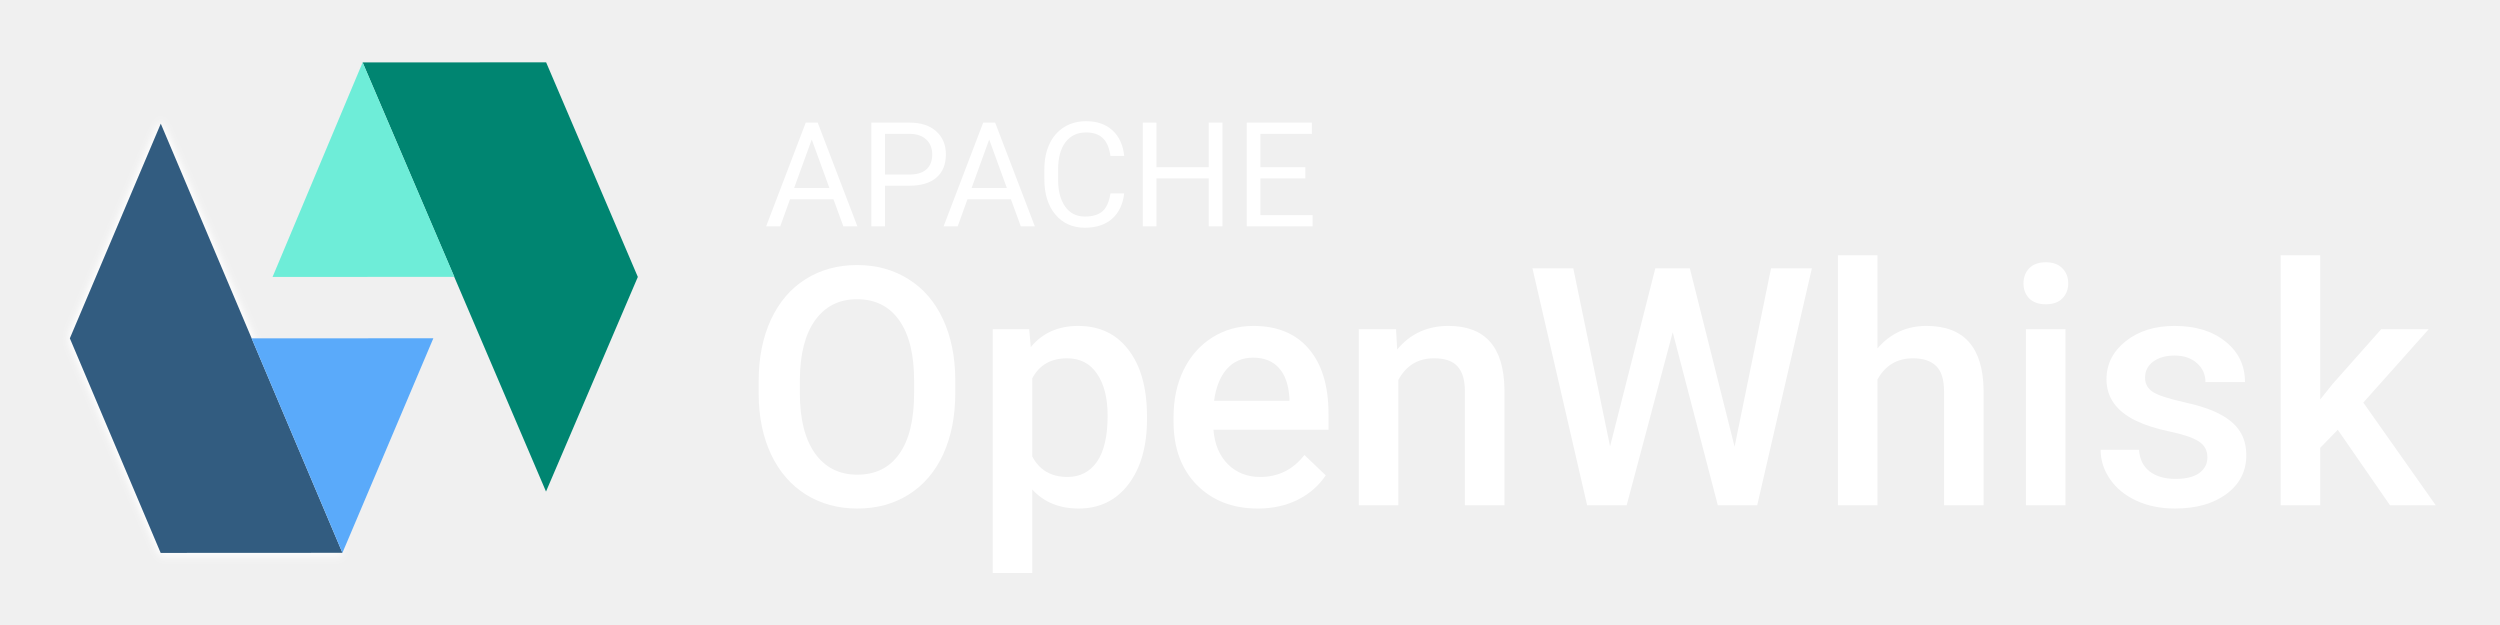
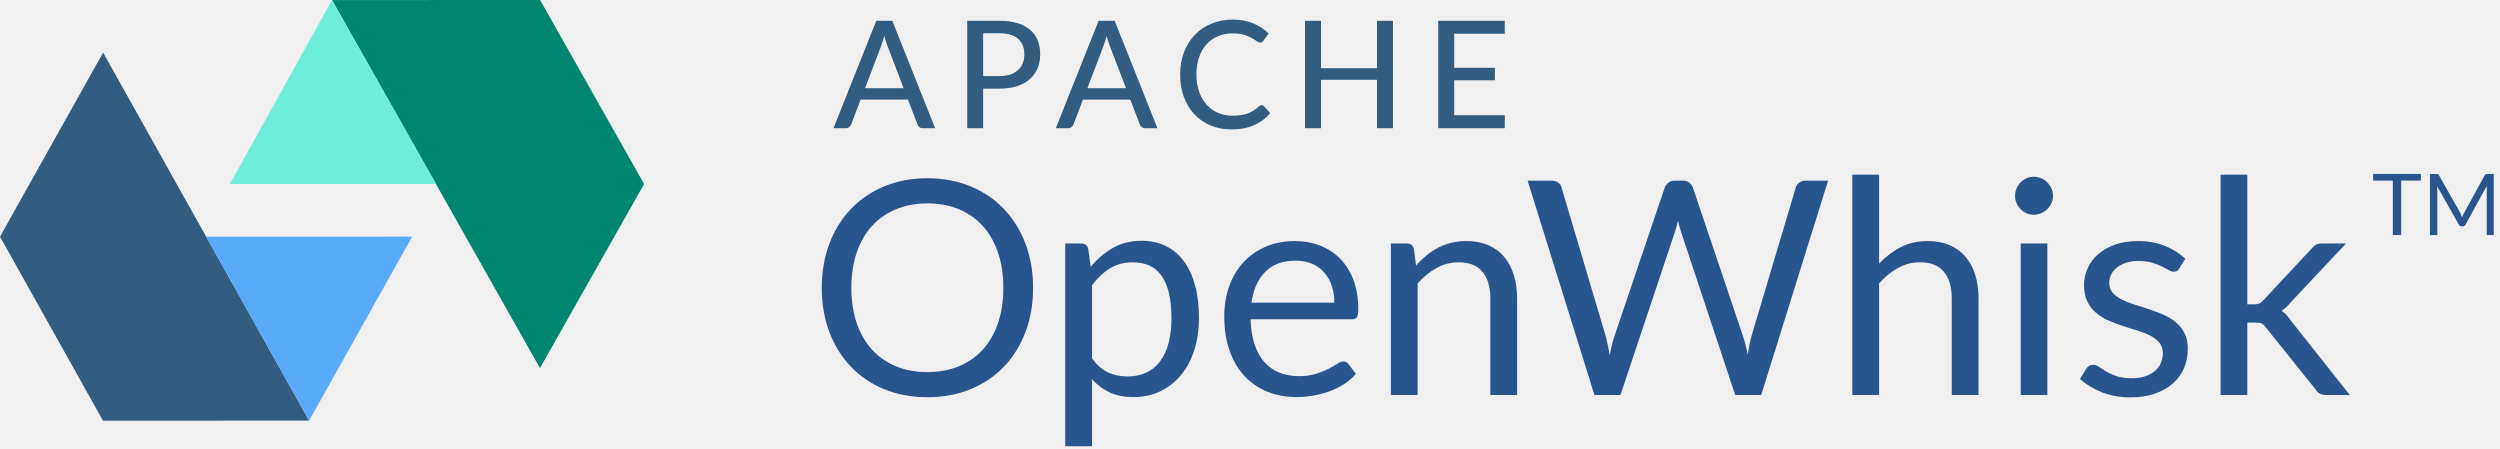
- <svg xmlns="http://www.w3.org/2000/svg" xmlns:xlink="http://www.w3.org/1999/xlink" width="320" height="80" viewBox="0 0 320 80" version="1.1" id="svg4829">
-   <rect style="display:none;fill:#502d16;fill-opacity:1;stroke:none;stroke-opacity:1" id="rect316" width="320" height="80" x="0" y="0" />
-   <defs id="defs4816">
-     <color-profile name="Adobe-RGB--1998-" xlink:href="/System/Library/ColorSync/Profiles/AdobeRGB1998.icc" id="color-profile137" />
-     <filter style="color-interpolation-filters:sRGB" id="filter4902">
-       <feFlood flood-opacity="0.498" flood-color="rgb(0,0,0)" result="flood" id="feFlood4892" />
-       <feComposite in="flood" in2="SourceGraphic" operator="in" result="composite1" id="feComposite4894" />
-       <feGaussianBlur in="composite1" stdDeviation="2" result="blur" id="feGaussianBlur4896" />
-       <feOffset dx="6" dy="6" result="offset" id="feOffset4898" />
-       <feComposite in="SourceGraphic" in2="offset" operator="over" result="fbSourceGraphic" id="feComposite4900" />
-       <feColorMatrix result="fbSourceGraphicAlpha" in="fbSourceGraphic" values="0 0 0 -1 0 0 0 0 -1 0 0 0 0 -1 0 0 0 0 1 0" id="feColorMatrix4988" />
-       <feFlood id="feFlood4990" flood-opacity="0.498" flood-color="rgb(0,0,0)" result="flood" in="fbSourceGraphic" />
-       <feComposite in2="fbSourceGraphic" id="feComposite4992" in="flood" operator="in" result="composite1" />
-       <feGaussianBlur id="feGaussianBlur4994" in="composite1" stdDeviation="1" result="blur" />
-       <feOffset id="feOffset4996" dx="6" dy="6" result="offset" />
-       <feComposite in2="offset" id="feComposite4998" in="fbSourceGraphic" operator="over" result="fbSourceGraphic" />
-       <feColorMatrix result="fbSourceGraphicAlpha" in="fbSourceGraphic" values="0 0 0 -1 0 0 0 0 -1 0 0 0 0 -1 0 0 0 0 1 0" id="feColorMatrix5000" />
-       <feFlood id="feFlood5002" flood-opacity="0.498" flood-color="rgb(0,0,0)" result="flood" in="fbSourceGraphic" />
-       <feComposite in2="fbSourceGraphic" id="feComposite5004" in="flood" operator="in" result="composite1" />
-       <feGaussianBlur id="feGaussianBlur5006" in="composite1" stdDeviation="1" result="blur" />
-       <feOffset id="feOffset5008" dx="6" dy="6" result="offset" />
-       <feComposite in2="offset" id="feComposite5010" in="fbSourceGraphic" operator="over" result="fbSourceGraphic" />
-       <feColorMatrix result="fbSourceGraphicAlpha" in="fbSourceGraphic" values="0 0 0 -1 0 0 0 0 -1 0 0 0 0 -1 0 0 0 0 1 0" id="feColorMatrix5012" />
-       <feFlood id="feFlood5014" flood-opacity="0.498" flood-color="rgb(0,0,0)" result="flood" in="fbSourceGraphic" />
-       <feComposite in2="fbSourceGraphic" id="feComposite5016" in="flood" operator="in" result="composite1" />
-       <feGaussianBlur id="feGaussianBlur5018" in="composite1" stdDeviation="1" result="blur" />
-       <feOffset id="feOffset5020" dx="6" dy="6" result="offset" />
-       <feComposite in2="offset" id="feComposite5022" in="fbSourceGraphic" operator="over" result="fbSourceGraphic" />
-       <feColorMatrix result="fbSourceGraphicAlpha" in="fbSourceGraphic" values="0 0 0 -1 0 0 0 0 -1 0 0 0 0 -1 0 0 0 0 1 0" id="feColorMatrix5024" />
-       <feFlood id="feFlood5026" flood-opacity="0.498" flood-color="rgb(0,0,0)" result="flood" in="fbSourceGraphic" />
-       <feComposite in2="fbSourceGraphic" id="feComposite5028" in="flood" operator="in" result="composite1" />
-       <feGaussianBlur id="feGaussianBlur5030" in="composite1" stdDeviation="1" result="blur" />
-       <feOffset id="feOffset5032" dx="6" dy="6" result="offset" />
-       <feComposite in2="offset" id="feComposite5034" in="fbSourceGraphic" operator="over" result="fbSourceGraphic" />
-       <feColorMatrix result="fbSourceGraphicAlpha" in="fbSourceGraphic" values="0 0 0 -1 0 0 0 0 -1 0 0 0 0 -1 0 0 0 0 1 0" id="feColorMatrix5036" />
-       <feFlood id="feFlood5038" flood-opacity="0.498" flood-color="rgb(0,0,0)" result="flood" in="fbSourceGraphic" />
-       <feComposite in2="fbSourceGraphic" id="feComposite5040" in="flood" operator="in" result="composite1" />
-       <feGaussianBlur id="feGaussianBlur5042" in="composite1" stdDeviation="1" result="blur" />
-       <feOffset id="feOffset5044" dx="6" dy="6" result="offset" />
-       <feComposite in2="offset" id="feComposite5046" in="fbSourceGraphic" operator="over" result="composite2" />
-     </filter>
-     <filter style="color-interpolation-filters:sRGB" id="filter4342">
-       <feFlood flood-opacity="0.933" flood-color="rgb(255,255,255)" result="flood" id="feFlood4332" />
-       <feComposite in="flood" in2="SourceGraphic" operator="in" result="composite1" id="feComposite4334" />
-       <feGaussianBlur in="composite1" stdDeviation="0.2" result="blur" id="feGaussianBlur4336" />
-       <feOffset dx="1.38778e-16" dy="1.38778e-16" result="offset" id="feOffset4338" />
-       <feComposite in="SourceGraphic" in2="offset" operator="over" result="fbSourceGraphic" id="feComposite4340" />
-       <feColorMatrix result="fbSourceGraphicAlpha" in="fbSourceGraphic" values="0 0 0 -1 0 0 0 0 -1 0 0 0 0 -1 0 0 0 0 1 0" id="feColorMatrix4344" />
-       <feFlood id="feFlood4346" flood-opacity="0.933" flood-color="rgb(255,255,255)" result="flood" in="fbSourceGraphic" />
-       <feComposite in2="fbSourceGraphic" id="feComposite4348" in="flood" operator="in" result="composite1" />
-       <feGaussianBlur id="feGaussianBlur4350" in="composite1" stdDeviation="0.2" result="blur" />
-       <feOffset id="feOffset4352" dx="1.38778e-16" dy="1.38778e-16" result="offset" />
-       <feComposite in2="offset" id="feComposite4354" in="fbSourceGraphic" operator="over" result="composite2" />
-     </filter>
-   </defs>
-   <g id="Symbols" style="display:inline;fill:none;fill-rule:evenodd;stroke:none;stroke-width:1" transform="translate(0,99.98738)">
-     <g aria-label="APACHE" style="font-style:normal;font-variant:normal;font-weight:normal;font-stretch:normal;font-size:18.667px;line-height:1.25;font-family:Roboto;-inkscape-font-specification:'Roboto, Normal';font-variant-ligatures:normal;font-variant-caps:normal;font-variant-numeric:normal;font-feature-settings:normal;text-align:start;letter-spacing:0px;word-spacing:0px;writing-mode:lr-tb;text-anchor:start;display:inline;fill:#ffffff;fill-opacity:1;stroke:none" id="text3766" transform="translate(-270.2426,-30.29289)">
-       <path d="m 376.924,-44.191 h -5.56 l -1.249,3.464 h -1.805 l 5.068,-13.271 h 1.531 l 5.077,13.271 h -1.796 z m -5.031,-1.44 h 4.512 l -2.26,-6.207 z" id="path3790" />
-       <path d="m 383.523,-45.923 v 5.195 h -1.75 v -13.271 h 4.895 q 2.178,0 3.409,1.112 1.24,1.112 1.24,2.944 0,1.932 -1.212,2.98 -1.203,1.039 -3.454,1.039 z m 0,-1.431 h 3.145 q 1.404,0 2.151,-0.656 0.747,-0.665 0.747,-1.914 0,-1.185 -0.747,-1.896 -0.747,-0.711 -2.051,-0.738 h -3.245 z" id="path3792" />
-       <path d="m 399.638,-44.191 h -5.56 l -1.249,3.464 h -1.805 l 5.068,-13.271 h 1.531 l 5.077,13.271 h -1.796 z m -5.031,-1.44 h 4.512 l -2.26,-6.207 z" id="path3794" />
-       <path d="m 414.139,-44.938 q -0.246,2.105 -1.559,3.254 -1.303,1.139 -3.473,1.139 -2.352,0 -3.773,-1.686 -1.413,-1.686 -1.413,-4.512 v -1.276 q 0,-1.85 0.656,-3.254 0.665,-1.404 1.878,-2.151 1.212,-0.757 2.807,-0.757 2.115,0 3.391,1.185 1.276,1.176 1.486,3.263 h -1.759 q -0.228,-1.586 -0.993,-2.297 -0.757,-0.711 -2.124,-0.711 -1.677,0 -2.634,1.24 -0.948,1.24 -0.948,3.527 v 1.285 q 0,2.16 0.902,3.436 0.902,1.276 2.525,1.276 1.458,0 2.233,-0.656 0.784,-0.665 1.039,-2.306 z" id="path3796" />
-       <path d="m 426.717,-40.727 h -1.759 v -6.134 h -6.69 v 6.134 h -1.75 v -13.271 h 1.75 v 5.706 h 6.69 v -5.706 h 1.759 z" id="path3798" />
-       <path d="m 437.326,-46.862 h -5.751 v 4.703 h 6.681 v 1.431 h -8.431 v -13.271 h 8.34 v 1.44 h -6.59 v 4.266 h 5.751 z" id="path3800" />
-     </g>
-     <g aria-label="OpenWhisk" style="font-style:normal;font-variant:normal;font-weight:500;font-stretch:normal;font-size:42.667px;line-height:1.25;font-family:Roboto;-inkscape-font-specification:'Roboto, Medium';font-variant-ligatures:normal;font-variant-caps:normal;font-variant-numeric:normal;font-feature-settings:normal;text-align:start;letter-spacing:0px;word-spacing:0px;writing-mode:lr-tb;text-anchor:start;fill:#ffffff;fill-opacity:1;stroke:none" id="text3762" transform="translate(-270.2426,-30.29289)">
-       <path d="m 392.519,-19.394 q 0,4.458 -1.542,7.833 -1.542,3.354 -4.417,5.167 -2.854,1.792 -6.583,1.792 -3.688,0 -6.583,-1.792 -2.875,-1.812 -4.458,-5.146 -1.562,-3.333 -1.583,-7.688 v -1.708 q 0,-4.438 1.562,-7.833 1.583,-3.396 4.438,-5.188 2.875,-1.812 6.583,-1.812 3.708,0 6.562,1.792 2.875,1.771 4.438,5.125 1.562,3.333 1.583,7.771 z m -5.271,-1.583 q 0,-5.042 -1.917,-7.729 -1.896,-2.688 -5.396,-2.688 -3.417,0 -5.354,2.688 -1.917,2.667 -1.958,7.563 v 1.75 q 0,5 1.938,7.729 1.958,2.729 5.417,2.729 3.5,0 5.375,-2.667 1.896,-2.667 1.896,-7.792 z" id="path3771" />
-       <path d="m 417.06,-16.06 q 0,5.229 -2.375,8.354 -2.375,3.104 -6.375,3.104 -3.708,0 -5.938,-2.438 V 3.648 h -5.062 V -27.56 h 4.667 l 0.208,2.292 q 2.229,-2.708 6.062,-2.708 4.125,0 6.458,3.083 2.354,3.062 2.354,8.521 z m -5.042,-0.438 q 0,-3.375 -1.354,-5.354 -1.333,-1.979 -3.833,-1.979 -3.104,0 -4.458,2.562 v 10 q 1.375,2.625 4.5,2.625 2.417,0 3.771,-1.938 1.375,-1.958 1.375,-5.917 z" id="path3773" />
-       <path d="m 431.248,-4.602 q -4.812,0 -7.812,-3.021 -2.979,-3.042 -2.979,-8.083 v -0.625 q 0,-3.375 1.292,-6.021 1.312,-2.667 3.667,-4.146 2.354,-1.479 5.25,-1.479 4.604,0 7.104,2.938 2.521,2.938 2.521,8.312 v 2.042 h -14.729 q 0.229,2.792 1.854,4.417 1.646,1.625 4.125,1.625 3.479,0 5.667,-2.812 l 2.729,2.604 q -1.354,2.021 -3.625,3.146 -2.25,1.104 -5.062,1.104 z m -0.604,-19.313 q -2.083,0 -3.375,1.458 -1.271,1.458 -1.625,4.062 h 9.646 v -0.375 q -0.167,-2.542 -1.354,-3.833 -1.188,-1.312 -3.292,-1.312 z" id="path3775" />
-       <path d="m 448.935,-27.56 0.146,2.604 q 2.5,-3.021 6.562,-3.021 7.042,0 7.167,8.062 v 14.896 h -5.062 V -19.623 q 0,-2.146 -0.938,-3.167 -0.917,-1.042 -3.021,-1.042 -3.062,0 -4.562,2.771 v 16.042 h -5.062 V -27.56 Z" id="path3777" />
-       <path d="m 492.269,-12.519 4.667,-22.833 h 5.229 l -7,30.333 h -5.042 l -5.771,-22.146 -5.896,22.146 h -5.062 l -7,-30.333 h 5.229 l 4.708,22.792 5.792,-22.792 h 4.417 z" id="path3779" />
-       <path d="m 510.56,-25.102 q 2.479,-2.875 6.271,-2.875 7.208,0 7.312,8.229 v 14.729 h -5.062 V -19.56 q 0,-2.333 -1.021,-3.292 -1,-0.979 -2.958,-0.979 -3.042,0 -4.542,2.708 v 16.104 h -5.062 V -37.019 h 5.062 z" id="path3781" />
-       <path d="m 534.623,-5.019 h -5.062 V -27.56 h 5.062 z m -5.375,-28.396 q 0,-1.167 0.729,-1.938 0.75,-0.771 2.125,-0.771 1.375,0 2.125,0.771 0.75,0.771 0.75,1.938 0,1.146 -0.75,1.917 -0.75,0.75 -2.125,0.75 -1.375,0 -2.125,-0.75 -0.729,-0.771 -0.729,-1.917 z" id="path3783" />
-       <path d="m 552.79,-11.144 q 0,-1.354 -1.125,-2.062 -1.104,-0.708 -3.688,-1.25 -2.583,-0.542 -4.312,-1.375 -3.792,-1.833 -3.792,-5.312 0,-2.917 2.458,-4.875 2.458,-1.958 6.25,-1.958 4.042,0 6.521,2 2.5,2 2.5,5.188 h -5.062 q 0,-1.458 -1.083,-2.417 -1.083,-0.979 -2.875,-0.979 -1.667,0 -2.729,0.771 -1.042,0.771 -1.042,2.062 0,1.167 0.979,1.812 0.979,0.646 3.958,1.312 2.979,0.646 4.667,1.562 1.708,0.896 2.521,2.167 0.833,1.271 0.833,3.083 0,3.042 -2.521,4.937 -2.521,1.875 -6.604,1.875 -2.771,0 -4.938,-1 -2.167,-1 -3.375,-2.75 -1.208,-1.75 -1.208,-3.771 h 4.917 q 0.104,1.792 1.354,2.771 1.25,0.958 3.312,0.958 2,0 3.042,-0.75 1.042,-0.771 1.042,-2 z" id="path3785" />
-       <path d="m 569.477,-14.685 -2.25,2.312 v 7.354 h -5.062 V -37.019 h 5.062 v 18.458 l 1.583,-1.979 6.229,-7.021 h 6.083 l -8.375,9.396 9.271,13.146 h -5.854 z" id="path3787" />
-     </g>
-     <g id="logo/apache-openwhisk" transform="matrix(2.411928,0,0,3.189443,10.43614,-95.75773)">
-       <g id="Group-23">
-         <polygon id="Fill-1" points="25.276,-0 15.537,0.003 25.27,17.226 30.143,8.612 " style="fill:#008571" transform="translate(-0.6202474,1.175636)" />
-         <polygon id="Fill-2" points="20.406,8.609 15.538,0.003 10.758,8.613 " style="fill:#6eedd8" transform="translate(-0.6202474,1.175636)" />
-         <polygon id="Fill-3" points="0,11.076 4.82,19.688 14.466,19.684 4.826,2.461 " style="fill:#325c80;filter:url(#filter4342)" transform="translate(-0.6202474,1.175636)" />
-         <polygon id="Fill-4" points="19.291,11.074 9.646,11.077 14.466,19.685 " style="fill:#5aaafa" transform="translate(-0.6202474,1.175636)" />
+ <svg xmlns="http://www.w3.org/2000/svg" width="117px" height="21px" viewBox="0 0 117 21" version="1.1">
+   <defs />
+   <g id="Symbols" stroke="none" stroke-width="1" fill="none" fill-rule="evenodd">
+     <g id="Menu" transform="translate(-268, -33)">
+       <g id="apache-openwhisk" transform="translate(268, 33)">
+         <g id="Group-23">
+           <polygon id="Fill-1" fill="#008571" points="25.276 -0 15.537 0.003 25.27 17.226 30.143 8.612" />
+           <polygon id="Fill-2" fill="#6EEDD8" points="15.538 0.003 10.758 8.613 20.406 8.609" />
+           <polygon id="Fill-3" fill="#325C80" points="0 11.076 4.82 19.688 14.466 19.684 4.826 2.461" />
+           <polygon id="Fill-4" fill="#5AAAFA" points="9.646 11.077 14.466 19.685 19.291 11.074" />
+         </g>
+         <text id="TM" font-family="Lato-Medium, Lato" font-size="4" font-weight="400" fill="#29558F">
+           <tspan x="111" y="11">TM</tspan>
+         </text>
+         <path d="M48.349,13.473 C48.349,14.224 48.23,14.913 47.992,15.541 C47.754,16.169 47.418,16.709 46.984,17.162 C46.55,17.614 46.029,17.965 45.419,18.215 C44.81,18.465 44.137,18.59 43.4,18.59 C42.663,18.59 41.991,18.465 41.384,18.215 C40.777,17.965 40.257,17.614 39.823,17.162 C39.389,16.709 39.053,16.169 38.815,15.541 C38.577,14.913 38.458,14.224 38.458,13.473 C38.458,12.721 38.577,12.032 38.815,11.404 C39.053,10.776 39.389,10.235 39.823,9.78 C40.257,9.325 40.777,8.972 41.384,8.72 C41.991,8.468 42.663,8.342 43.4,8.342 C44.137,8.342 44.81,8.468 45.419,8.72 C46.029,8.972 46.55,9.325 46.984,9.78 C47.418,10.235 47.754,10.776 47.992,11.404 C48.23,12.032 48.349,12.721 48.349,13.473 Z M46.956,13.473 C46.956,12.857 46.872,12.304 46.704,11.814 C46.536,11.324 46.298,10.909 45.99,10.571 C45.682,10.233 45.309,9.973 44.87,9.791 C44.431,9.609 43.941,9.518 43.4,9.518 C42.863,9.518 42.376,9.609 41.937,9.791 C41.498,9.973 41.124,10.233 40.813,10.571 C40.503,10.909 40.264,11.324 40.096,11.814 C39.928,12.304 39.844,12.857 39.844,13.473 C39.844,14.089 39.928,14.64 40.096,15.128 C40.264,15.616 40.503,16.029 40.813,16.367 C41.124,16.705 41.498,16.964 41.937,17.144 C42.376,17.324 42.863,17.414 43.4,17.414 C43.941,17.414 44.431,17.324 44.87,17.144 C45.309,16.964 45.682,16.705 45.99,16.367 C46.298,16.029 46.536,15.616 46.704,15.128 C46.872,14.64 46.956,14.089 46.956,13.473 Z M51.107,16.777 C51.336,17.085 51.585,17.302 51.856,17.428 C52.127,17.554 52.43,17.617 52.766,17.617 C53.429,17.617 53.937,17.381 54.292,16.91 C54.647,16.438 54.824,15.766 54.824,14.894 C54.824,14.432 54.783,14.035 54.702,13.704 C54.62,13.372 54.502,13.1 54.348,12.888 C54.194,12.676 54.005,12.521 53.781,12.423 C53.557,12.325 53.303,12.276 53.018,12.276 C52.612,12.276 52.256,12.369 51.95,12.556 C51.645,12.742 51.364,13.006 51.107,13.347 L51.107,16.777 Z M51.044,12.493 C51.343,12.124 51.688,11.828 52.08,11.604 C52.472,11.38 52.92,11.268 53.424,11.268 C53.835,11.268 54.206,11.346 54.537,11.502 C54.868,11.658 55.151,11.889 55.384,12.195 C55.617,12.501 55.797,12.88 55.923,13.333 C56.049,13.785 56.112,14.306 56.112,14.894 C56.112,15.416 56.042,15.903 55.902,16.353 C55.762,16.803 55.56,17.193 55.297,17.522 C55.033,17.851 54.711,18.11 54.331,18.299 C53.95,18.488 53.522,18.583 53.046,18.583 C52.612,18.583 52.24,18.509 51.929,18.362 C51.619,18.215 51.345,18.011 51.107,17.75 L51.107,20.886 L49.854,20.886 L49.854,11.394 L50.603,11.394 C50.78,11.394 50.89,11.48 50.932,11.653 L51.044,12.493 Z M62.447,14.166 C62.447,13.876 62.406,13.611 62.325,13.371 C62.243,13.131 62.124,12.923 61.968,12.748 C61.811,12.573 61.621,12.438 61.397,12.342 C61.173,12.246 60.919,12.199 60.634,12.199 C60.037,12.199 59.564,12.372 59.217,12.72 C58.869,13.068 58.653,13.55 58.569,14.166 L62.447,14.166 Z M63.455,17.491 C63.301,17.677 63.117,17.839 62.902,17.977 C62.687,18.115 62.458,18.228 62.212,18.317 C61.967,18.405 61.714,18.472 61.453,18.516 C61.192,18.56 60.933,18.583 60.676,18.583 C60.186,18.583 59.735,18.5 59.322,18.334 C58.908,18.168 58.552,17.926 58.251,17.606 C57.949,17.286 57.715,16.891 57.547,16.42 C57.379,15.948 57.295,15.407 57.295,14.796 C57.295,14.301 57.371,13.839 57.523,13.41 C57.674,12.98 57.892,12.608 58.177,12.293 C58.462,11.978 58.809,11.731 59.22,11.551 C59.631,11.371 60.093,11.282 60.606,11.282 C61.031,11.282 61.424,11.353 61.785,11.495 C62.147,11.637 62.46,11.843 62.724,12.111 C62.987,12.379 63.194,12.711 63.343,13.105 C63.492,13.499 63.567,13.949 63.567,14.453 C63.567,14.649 63.546,14.779 63.504,14.845 C63.462,14.91 63.383,14.943 63.266,14.943 L58.527,14.943 C58.541,15.391 58.603,15.78 58.712,16.112 C58.822,16.443 58.975,16.719 59.171,16.941 C59.367,17.163 59.6,17.328 59.871,17.438 C60.142,17.548 60.445,17.603 60.781,17.603 C61.094,17.603 61.363,17.566 61.59,17.494 C61.816,17.422 62.011,17.344 62.174,17.26 C62.337,17.176 62.474,17.097 62.584,17.025 C62.693,16.953 62.788,16.917 62.867,16.917 C62.97,16.917 63.049,16.956 63.105,17.036 L63.455,17.491 Z M66.269,12.423 C66.423,12.25 66.586,12.094 66.759,11.954 C66.932,11.814 67.115,11.693 67.308,11.593 C67.502,11.493 67.707,11.416 67.924,11.362 C68.142,11.308 68.376,11.282 68.628,11.282 C69.015,11.282 69.357,11.346 69.653,11.474 C69.95,11.602 70.197,11.784 70.395,12.02 C70.594,12.256 70.744,12.539 70.847,12.871 C70.95,13.202 71.001,13.568 71.001,13.97 L71.001,18.485 L69.748,18.485 L69.748,13.97 C69.748,13.433 69.626,13.016 69.38,12.72 C69.135,12.424 68.763,12.276 68.264,12.276 C67.895,12.276 67.551,12.364 67.231,12.542 C66.912,12.719 66.617,12.959 66.346,13.263 L66.346,18.485 L65.093,18.485 L65.093,11.394 L65.842,11.394 C66.019,11.394 66.129,11.48 66.171,11.653 L66.269,12.423 Z M85.554,8.454 L82.425,18.485 L81.207,18.485 L78.666,10.834 C78.643,10.759 78.621,10.68 78.6,10.596 L78.533,10.33 C78.51,10.423 78.486,10.512 78.463,10.596 C78.44,10.68 78.416,10.759 78.393,10.834 L75.838,18.485 L74.62,18.485 L71.491,8.454 L72.618,8.454 C72.739,8.454 72.841,8.484 72.922,8.545 C73.004,8.605 73.057,8.682 73.08,8.776 L75.152,15.748 C75.185,15.874 75.216,16.009 75.246,16.154 C75.277,16.298 75.306,16.452 75.334,16.616 C75.367,16.452 75.4,16.297 75.436,16.15 C75.471,16.003 75.509,15.869 75.551,15.748 L77.91,8.776 C77.938,8.696 77.993,8.623 78.075,8.555 C78.156,8.487 78.255,8.454 78.372,8.454 L78.764,8.454 C78.885,8.454 78.983,8.484 79.058,8.545 C79.133,8.605 79.189,8.682 79.226,8.776 L81.578,15.748 C81.62,15.869 81.658,16 81.694,16.14 C81.729,16.28 81.762,16.427 81.795,16.581 C81.818,16.427 81.844,16.28 81.872,16.14 C81.9,16 81.93,15.869 81.963,15.748 L84.042,8.776 C84.065,8.692 84.118,8.617 84.2,8.552 C84.281,8.486 84.38,8.454 84.497,8.454 L85.554,8.454 Z M87.941,12.339 C88.244,12.017 88.58,11.76 88.949,11.569 C89.318,11.377 89.742,11.282 90.223,11.282 C90.61,11.282 90.952,11.346 91.249,11.474 C91.545,11.602 91.792,11.784 91.99,12.02 C92.189,12.256 92.339,12.539 92.442,12.871 C92.545,13.202 92.596,13.568 92.596,13.97 L92.596,18.485 L91.343,18.485 L91.343,13.97 C91.343,13.433 91.221,13.016 90.975,12.72 C90.73,12.424 90.358,12.276 89.859,12.276 C89.49,12.276 89.146,12.364 88.826,12.542 C88.507,12.719 88.212,12.959 87.941,13.263 L87.941,18.485 L86.688,18.485 L86.688,8.174 L87.941,8.174 L87.941,12.339 Z M95.816,11.394 L95.816,18.485 L94.57,18.485 L94.57,11.394 L95.816,11.394 Z M96.082,9.168 C96.082,9.289 96.058,9.402 96.008,9.507 C95.959,9.612 95.894,9.705 95.812,9.787 C95.731,9.869 95.635,9.933 95.525,9.98 C95.416,10.026 95.3,10.05 95.179,10.05 C95.058,10.05 94.945,10.026 94.84,9.98 C94.734,9.933 94.642,9.869 94.563,9.787 C94.484,9.705 94.421,9.612 94.374,9.507 C94.327,9.402 94.304,9.289 94.304,9.168 C94.304,9.046 94.327,8.931 94.374,8.821 C94.421,8.711 94.484,8.616 94.563,8.534 C94.642,8.452 94.734,8.388 94.84,8.342 C94.945,8.295 95.058,8.272 95.179,8.272 C95.3,8.272 95.416,8.295 95.525,8.342 C95.635,8.388 95.731,8.452 95.812,8.534 C95.894,8.616 95.959,8.711 96.008,8.821 C96.058,8.931 96.082,9.046 96.082,9.168 Z M101.99,12.563 C101.934,12.665 101.848,12.717 101.731,12.717 C101.661,12.717 101.582,12.691 101.493,12.64 C101.404,12.588 101.296,12.531 101.168,12.468 C101.039,12.405 100.886,12.347 100.709,12.293 C100.532,12.239 100.322,12.213 100.079,12.213 C99.869,12.213 99.68,12.239 99.512,12.293 C99.344,12.347 99.201,12.42 99.082,12.514 C98.962,12.607 98.872,12.715 98.808,12.839 C98.745,12.963 98.714,13.097 98.714,13.242 C98.714,13.424 98.766,13.575 98.871,13.697 C98.977,13.818 99.115,13.923 99.288,14.012 C99.461,14.1 99.657,14.178 99.876,14.246 C100.095,14.314 100.32,14.386 100.552,14.463 C100.783,14.54 101.008,14.625 101.227,14.719 C101.446,14.812 101.642,14.929 101.815,15.069 C101.988,15.209 102.126,15.38 102.231,15.583 C102.337,15.786 102.389,16.03 102.389,16.315 C102.389,16.641 102.331,16.943 102.214,17.221 C102.097,17.499 101.925,17.739 101.696,17.942 C101.467,18.145 101.187,18.305 100.856,18.422 C100.525,18.538 100.142,18.597 99.708,18.597 C99.213,18.597 98.765,18.516 98.364,18.355 C97.963,18.194 97.622,17.988 97.342,17.736 L97.636,17.26 C97.673,17.199 97.718,17.152 97.769,17.12 C97.82,17.087 97.886,17.071 97.965,17.071 C98.049,17.071 98.138,17.103 98.231,17.169 C98.324,17.234 98.437,17.306 98.57,17.386 C98.704,17.465 98.866,17.537 99.057,17.603 C99.248,17.668 99.486,17.701 99.771,17.701 C100.014,17.701 100.226,17.669 100.408,17.606 C100.59,17.543 100.742,17.458 100.863,17.351 C100.984,17.243 101.074,17.12 101.132,16.98 C101.191,16.84 101.22,16.69 101.22,16.532 C101.22,16.336 101.168,16.173 101.062,16.045 C100.957,15.917 100.819,15.807 100.646,15.716 C100.473,15.625 100.276,15.546 100.055,15.478 C99.833,15.41 99.607,15.339 99.376,15.265 C99.144,15.19 98.918,15.105 98.697,15.009 C98.475,14.913 98.278,14.793 98.105,14.649 C97.932,14.504 97.794,14.325 97.689,14.113 C97.583,13.901 97.531,13.643 97.531,13.34 C97.531,13.069 97.587,12.809 97.699,12.559 C97.811,12.309 97.974,12.09 98.189,11.901 C98.404,11.712 98.667,11.562 98.98,11.45 C99.293,11.338 99.65,11.282 100.051,11.282 C100.518,11.282 100.936,11.355 101.308,11.502 C101.679,11.649 101.999,11.851 102.27,12.108 L101.99,12.563 Z M105.175,8.174 L105.175,14.243 L105.497,14.243 C105.59,14.243 105.668,14.23 105.731,14.204 C105.794,14.178 105.861,14.126 105.931,14.047 L108.171,11.646 C108.236,11.566 108.305,11.504 108.377,11.46 C108.45,11.416 108.547,11.394 108.668,11.394 L109.795,11.394 L107.184,14.173 C107.058,14.331 106.923,14.455 106.778,14.544 C106.862,14.6 106.938,14.664 107.005,14.736 C107.073,14.808 107.137,14.891 107.198,14.985 L109.97,18.485 L108.857,18.485 C108.75,18.485 108.657,18.467 108.581,18.432 C108.504,18.397 108.437,18.333 108.381,18.24 L106.05,15.335 C105.98,15.237 105.911,15.172 105.844,15.142 C105.776,15.112 105.672,15.097 105.532,15.097 L105.175,15.097 L105.175,18.485 L103.922,18.485 L103.922,8.174 L105.175,8.174 Z" id="OpenWhisk" fill="#29558F" />
+         <path d="M42.29,4.128 L41.544,2.178 C41.491,2.045 41.437,1.877 41.383,1.674 C41.358,1.774 41.332,1.868 41.305,1.954 C41.278,2.04 41.252,2.117 41.226,2.185 L40.484,4.128 L42.29,4.128 Z M43.764,6 L43.19,6 C43.124,6 43.071,5.984 43.029,5.951 C42.986,5.918 42.956,5.876 42.938,5.825 L42.493,4.66 L40.278,4.66 L39.833,5.825 C39.817,5.869 39.786,5.91 39.742,5.946 C39.698,5.982 39.644,6 39.581,6 L39.007,6 L41.009,0.974 L41.761,0.974 L43.764,6 Z M46.788,3.561 C46.977,3.561 47.143,3.536 47.286,3.487 C47.43,3.438 47.55,3.369 47.647,3.279 C47.744,3.189 47.816,3.082 47.865,2.957 C47.915,2.832 47.939,2.694 47.939,2.542 C47.939,2.236 47.844,1.996 47.654,1.821 C47.464,1.646 47.175,1.558 46.788,1.558 L46.011,1.558 L46.011,3.561 L46.788,3.561 Z M46.788,0.974 C47.11,0.974 47.389,1.011 47.627,1.086 C47.866,1.161 48.063,1.266 48.219,1.403 C48.375,1.539 48.491,1.704 48.567,1.898 C48.643,2.092 48.681,2.306 48.681,2.542 C48.681,2.778 48.64,2.994 48.559,3.191 C48.477,3.388 48.357,3.558 48.198,3.7 C48.039,3.843 47.842,3.953 47.605,4.031 C47.368,4.109 47.096,4.149 46.788,4.149 L46.011,4.149 L46.011,6 L45.265,6 L45.265,0.974 L46.788,0.974 Z M52.696,4.128 L51.95,2.178 C51.896,2.045 51.843,1.877 51.789,1.674 C51.763,1.774 51.737,1.868 51.71,1.954 C51.683,2.04 51.657,2.117 51.632,2.185 L50.889,4.128 L52.696,4.128 Z M54.169,6 L53.595,6 C53.53,6 53.476,5.984 53.434,5.951 C53.392,5.918 53.362,5.876 53.343,5.825 L52.898,4.66 L50.683,4.66 L50.239,5.825 C50.222,5.869 50.192,5.91 50.148,5.946 C50.103,5.982 50.05,6 49.986,6 L49.413,6 L51.414,0.974 L52.167,0.974 L54.169,6 Z M59.044,4.922 C59.087,4.922 59.123,4.938 59.153,4.971 L59.447,5.293 C59.242,5.536 58.991,5.723 58.696,5.856 C58.401,5.99 58.046,6.056 57.63,6.056 C57.266,6.056 56.937,5.993 56.642,5.867 C56.347,5.741 56.095,5.565 55.886,5.338 C55.677,5.112 55.515,4.842 55.401,4.527 C55.287,4.211 55.23,3.865 55.23,3.487 C55.23,3.109 55.29,2.763 55.41,2.447 C55.53,2.132 55.698,1.862 55.916,1.635 C56.133,1.409 56.392,1.233 56.694,1.107 C56.996,0.981 57.331,0.918 57.697,0.918 C58.054,0.918 58.371,0.976 58.649,1.093 C58.927,1.21 59.168,1.365 59.373,1.558 L59.129,1.905 C59.112,1.931 59.092,1.952 59.067,1.968 C59.043,1.984 59.011,1.992 58.971,1.992 C58.927,1.992 58.875,1.97 58.815,1.926 C58.756,1.882 58.678,1.832 58.581,1.777 C58.484,1.722 58.364,1.673 58.222,1.629 C58.08,1.584 57.902,1.562 57.69,1.562 C57.44,1.562 57.212,1.606 57.004,1.693 C56.796,1.781 56.617,1.907 56.467,2.071 C56.316,2.236 56.2,2.438 56.117,2.677 C56.034,2.916 55.992,3.186 55.992,3.487 C55.992,3.793 56.036,4.064 56.122,4.303 C56.208,4.541 56.327,4.742 56.479,4.908 C56.631,5.074 56.809,5.2 57.014,5.286 C57.22,5.372 57.441,5.415 57.679,5.415 C57.824,5.415 57.954,5.407 58.07,5.389 C58.185,5.372 58.291,5.346 58.388,5.311 C58.485,5.275 58.577,5.231 58.663,5.176 C58.749,5.121 58.834,5.055 58.919,4.978 C58.937,4.962 58.957,4.948 58.978,4.938 C58.999,4.927 59.021,4.922 59.044,4.922 Z M65.191,0.974 L65.191,6 L64.445,6 L64.445,3.736 L61.824,3.736 L61.824,6 L61.075,6 L61.075,0.974 L61.824,0.974 L61.824,3.193 L64.445,3.193 L64.445,0.974 L65.191,0.974 Z M70.427,5.394 L70.423,6 L67.308,6 L67.308,0.974 L70.423,0.974 L70.423,1.579 L68.057,1.579 L68.057,3.172 L69.961,3.172 L69.961,3.756 L68.057,3.756 L68.057,5.394 L70.427,5.394 Z" id="APACHE" fill="#325C80" />
      </g>
    </g>
  </g>
</svg>
